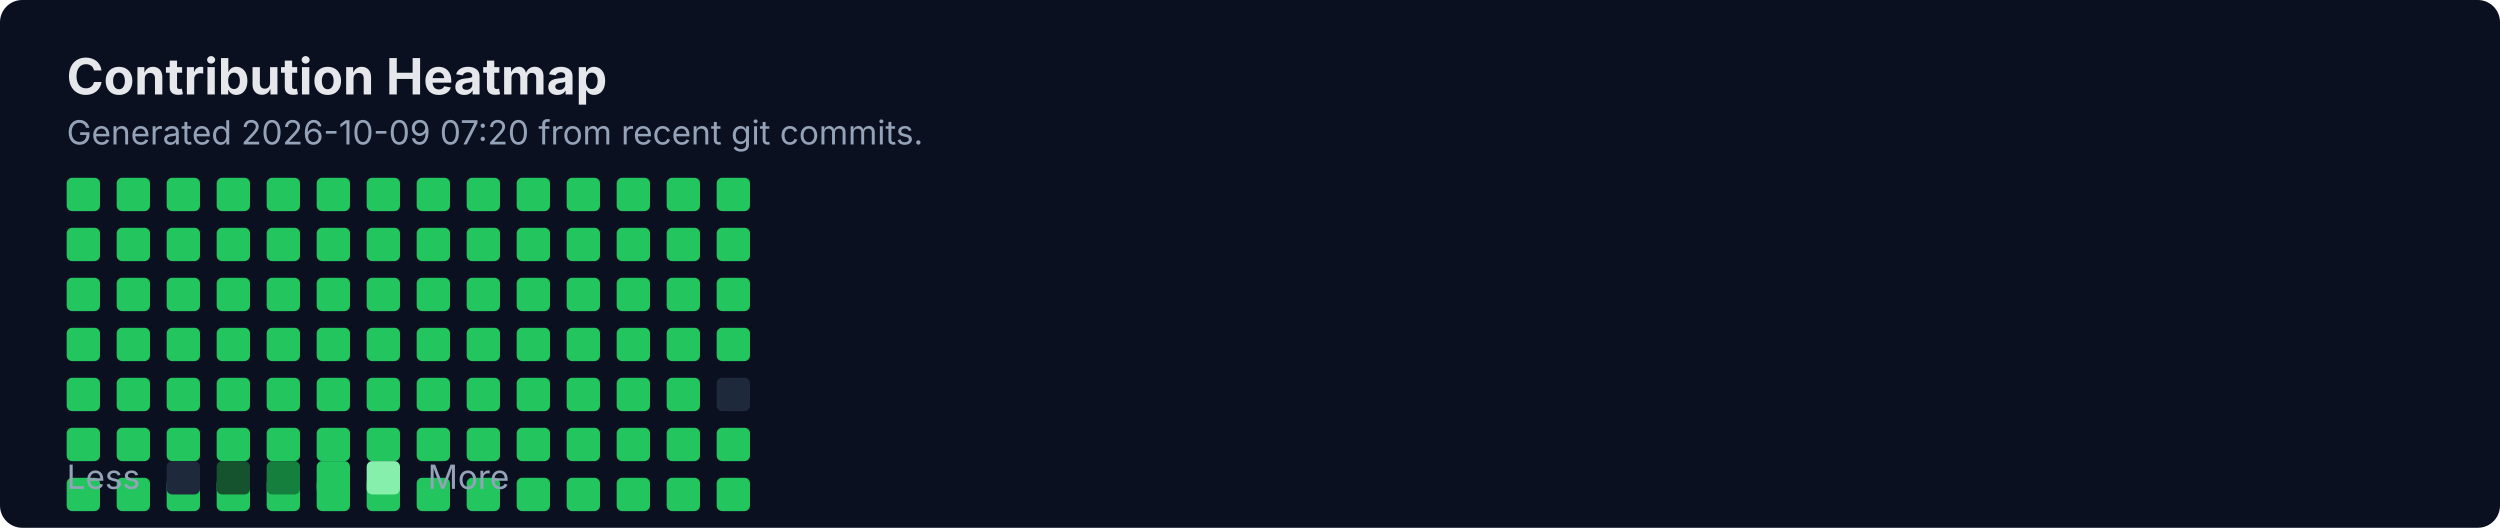
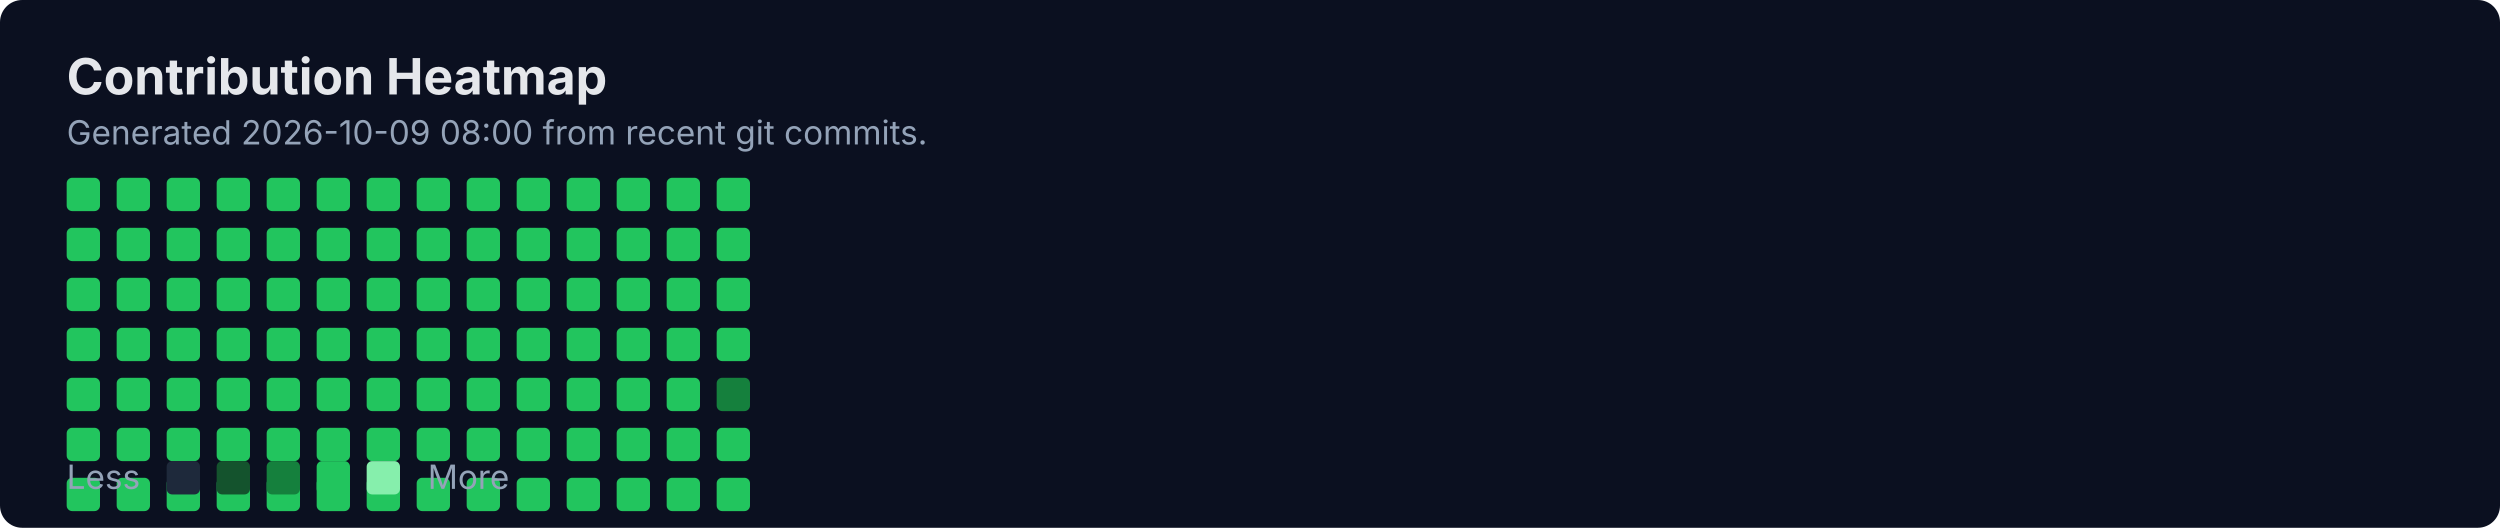
<svg xmlns="http://www.w3.org/2000/svg" width="900" height="190" viewBox="0 0 900 190" fill="none" role="img" aria-labelledby="title">
  <rect width="900" height="190" rx="8" fill="#0B1020" />
  <text x="24" y="34" fill="#E5E7EB" font-family="Inter, Segoe UI, Arial" font-size="18" font-weight="700">Contribution Heatmap</text>
-   <text x="24" y="52" fill="#94A3B8" font-family="Inter, Segoe UI, Arial" font-size="12">Generated 2026-10-09 07:20 from recent git commits.</text>
+   <text x="24" y="52" fill="#94A3B8" font-family="Inter, Segoe UI, Arial" font-size="12">Generated 2026-10-09 08:00 from recent git commits.</text>
  <rect x="24" y="154" width="12" height="12" rx="2" fill="#22C55E" />
  <rect x="24" y="172" width="12" height="12" rx="2" fill="#22C55E" />
  <rect x="24" y="64" width="12" height="12" rx="2" fill="#22C55E" />
  <rect x="24" y="82" width="12" height="12" rx="2" fill="#22C55E" />
  <rect x="24" y="100" width="12" height="12" rx="2" fill="#22C55E" />
  <rect x="24" y="118" width="12" height="12" rx="2" fill="#22C55E" />
  <rect x="24" y="136" width="12" height="12" rx="2" fill="#22C55E" />
  <rect x="42" y="154" width="12" height="12" rx="2" fill="#22C55E" />
  <rect x="42" y="172" width="12" height="12" rx="2" fill="#22C55E" />
  <rect x="42" y="64" width="12" height="12" rx="2" fill="#22C55E" />
  <rect x="42" y="82" width="12" height="12" rx="2" fill="#22C55E" />
  <rect x="42" y="100" width="12" height="12" rx="2" fill="#22C55E" />
  <rect x="42" y="118" width="12" height="12" rx="2" fill="#22C55E" />
  <rect x="42" y="136" width="12" height="12" rx="2" fill="#22C55E" />
  <rect x="60" y="154" width="12" height="12" rx="2" fill="#22C55E" />
  <rect x="60" y="172" width="12" height="12" rx="2" fill="#22C55E" />
  <rect x="60" y="64" width="12" height="12" rx="2" fill="#22C55E" />
  <rect x="60" y="82" width="12" height="12" rx="2" fill="#22C55E" />
  <rect x="60" y="100" width="12" height="12" rx="2" fill="#22C55E" />
  <rect x="60" y="118" width="12" height="12" rx="2" fill="#22C55E" />
  <rect x="60" y="136" width="12" height="12" rx="2" fill="#22C55E" />
  <rect x="78" y="154" width="12" height="12" rx="2" fill="#22C55E" />
  <rect x="78" y="172" width="12" height="12" rx="2" fill="#22C55E" />
  <rect x="78" y="64" width="12" height="12" rx="2" fill="#22C55E" />
  <rect x="78" y="82" width="12" height="12" rx="2" fill="#22C55E" />
  <rect x="78" y="100" width="12" height="12" rx="2" fill="#22C55E" />
  <rect x="78" y="118" width="12" height="12" rx="2" fill="#22C55E" />
  <rect x="78" y="136" width="12" height="12" rx="2" fill="#22C55E" />
  <rect x="96" y="154" width="12" height="12" rx="2" fill="#22C55E" />
  <rect x="96" y="172" width="12" height="12" rx="2" fill="#22C55E" />
  <rect x="96" y="64" width="12" height="12" rx="2" fill="#22C55E" />
  <rect x="96" y="82" width="12" height="12" rx="2" fill="#22C55E" />
  <rect x="96" y="100" width="12" height="12" rx="2" fill="#22C55E" />
  <rect x="96" y="118" width="12" height="12" rx="2" fill="#22C55E" />
  <rect x="96" y="136" width="12" height="12" rx="2" fill="#22C55E" />
  <rect x="114" y="154" width="12" height="12" rx="2" fill="#22C55E" />
  <rect x="114" y="172" width="12" height="12" rx="2" fill="#22C55E" />
  <rect x="114" y="64" width="12" height="12" rx="2" fill="#22C55E" />
  <rect x="114" y="82" width="12" height="12" rx="2" fill="#22C55E" />
  <rect x="114" y="100" width="12" height="12" rx="2" fill="#22C55E" />
  <rect x="114" y="118" width="12" height="12" rx="2" fill="#22C55E" />
  <rect x="114" y="136" width="12" height="12" rx="2" fill="#22C55E" />
  <rect x="132" y="154" width="12" height="12" rx="2" fill="#22C55E" />
  <rect x="132" y="172" width="12" height="12" rx="2" fill="#22C55E" />
  <rect x="132" y="64" width="12" height="12" rx="2" fill="#22C55E" />
  <rect x="132" y="82" width="12" height="12" rx="2" fill="#22C55E" />
  <rect x="132" y="100" width="12" height="12" rx="2" fill="#22C55E" />
  <rect x="132" y="118" width="12" height="12" rx="2" fill="#22C55E" />
  <rect x="132" y="136" width="12" height="12" rx="2" fill="#22C55E" />
  <rect x="150" y="154" width="12" height="12" rx="2" fill="#22C55E" />
  <rect x="150" y="172" width="12" height="12" rx="2" fill="#22C55E" />
  <rect x="150" y="64" width="12" height="12" rx="2" fill="#22C55E" />
  <rect x="150" y="82" width="12" height="12" rx="2" fill="#22C55E" />
  <rect x="150" y="100" width="12" height="12" rx="2" fill="#22C55E" />
  <rect x="150" y="118" width="12" height="12" rx="2" fill="#22C55E" />
  <rect x="150" y="136" width="12" height="12" rx="2" fill="#22C55E" />
  <rect x="168" y="154" width="12" height="12" rx="2" fill="#22C55E" />
  <rect x="168" y="172" width="12" height="12" rx="2" fill="#22C55E" />
  <rect x="168" y="64" width="12" height="12" rx="2" fill="#22C55E" />
  <rect x="168" y="82" width="12" height="12" rx="2" fill="#22C55E" />
  <rect x="168" y="100" width="12" height="12" rx="2" fill="#22C55E" />
  <rect x="168" y="118" width="12" height="12" rx="2" fill="#22C55E" />
  <rect x="168" y="136" width="12" height="12" rx="2" fill="#22C55E" />
  <rect x="186" y="154" width="12" height="12" rx="2" fill="#22C55E" />
  <rect x="186" y="172" width="12" height="12" rx="2" fill="#22C55E" />
  <rect x="186" y="64" width="12" height="12" rx="2" fill="#22C55E" />
  <rect x="186" y="82" width="12" height="12" rx="2" fill="#22C55E" />
  <rect x="186" y="100" width="12" height="12" rx="2" fill="#22C55E" />
  <rect x="186" y="118" width="12" height="12" rx="2" fill="#22C55E" />
  <rect x="186" y="136" width="12" height="12" rx="2" fill="#22C55E" />
  <rect x="204" y="154" width="12" height="12" rx="2" fill="#22C55E" />
  <rect x="204" y="172" width="12" height="12" rx="2" fill="#22C55E" />
  <rect x="204" y="64" width="12" height="12" rx="2" fill="#22C55E" />
  <rect x="204" y="82" width="12" height="12" rx="2" fill="#22C55E" />
  <rect x="204" y="100" width="12" height="12" rx="2" fill="#22C55E" />
  <rect x="204" y="118" width="12" height="12" rx="2" fill="#22C55E" />
  <rect x="204" y="136" width="12" height="12" rx="2" fill="#22C55E" />
  <rect x="222" y="154" width="12" height="12" rx="2" fill="#22C55E" />
  <rect x="222" y="172" width="12" height="12" rx="2" fill="#22C55E" />
  <rect x="222" y="64" width="12" height="12" rx="2" fill="#22C55E" />
  <rect x="222" y="82" width="12" height="12" rx="2" fill="#22C55E" />
  <rect x="222" y="100" width="12" height="12" rx="2" fill="#22C55E" />
  <rect x="222" y="118" width="12" height="12" rx="2" fill="#22C55E" />
  <rect x="222" y="136" width="12" height="12" rx="2" fill="#22C55E" />
  <rect x="240" y="154" width="12" height="12" rx="2" fill="#22C55E" />
  <rect x="240" y="172" width="12" height="12" rx="2" fill="#22C55E" />
  <rect x="240" y="64" width="12" height="12" rx="2" fill="#22C55E" />
  <rect x="240" y="82" width="12" height="12" rx="2" fill="#22C55E" />
  <rect x="240" y="100" width="12" height="12" rx="2" fill="#22C55E" />
  <rect x="240" y="118" width="12" height="12" rx="2" fill="#22C55E" />
  <rect x="240" y="136" width="12" height="12" rx="2" fill="#22C55E" />
  <rect x="258" y="154" width="12" height="12" rx="2" fill="#22C55E" />
  <rect x="258" y="172" width="12" height="12" rx="2" fill="#22C55E" />
  <rect x="258" y="64" width="12" height="12" rx="2" fill="#22C55E" />
  <rect x="258" y="82" width="12" height="12" rx="2" fill="#22C55E" />
  <rect x="258" y="100" width="12" height="12" rx="2" fill="#22C55E" />
  <rect x="258" y="118" width="12" height="12" rx="2" fill="#22C55E" />
-   <rect x="258" y="136" width="12" height="12" rx="2" fill="#1E293B" />
+   <rect x="258" y="136" width="12" height="12" rx="2" fill="#15803D" />
  <text x="24" y="176" fill="#94A3B8" font-family="Inter, Segoe UI, Arial" font-size="12">Less</text>
  <rect x="60" y="166" width="12" height="12" rx="2" fill="#1E293B" />
  <rect x="78" y="166" width="12" height="12" rx="2" fill="#14532D" />
  <rect x="96" y="166" width="12" height="12" rx="2" fill="#15803D" />
  <rect x="114" y="166" width="12" height="12" rx="2" fill="#22C55E" />
  <rect x="132" y="166" width="12" height="12" rx="2" fill="#86EFAC" />
  <text x="154" y="176" fill="#94A3B8" font-family="Inter, Segoe UI, Arial" font-size="12">More</text>
</svg>
